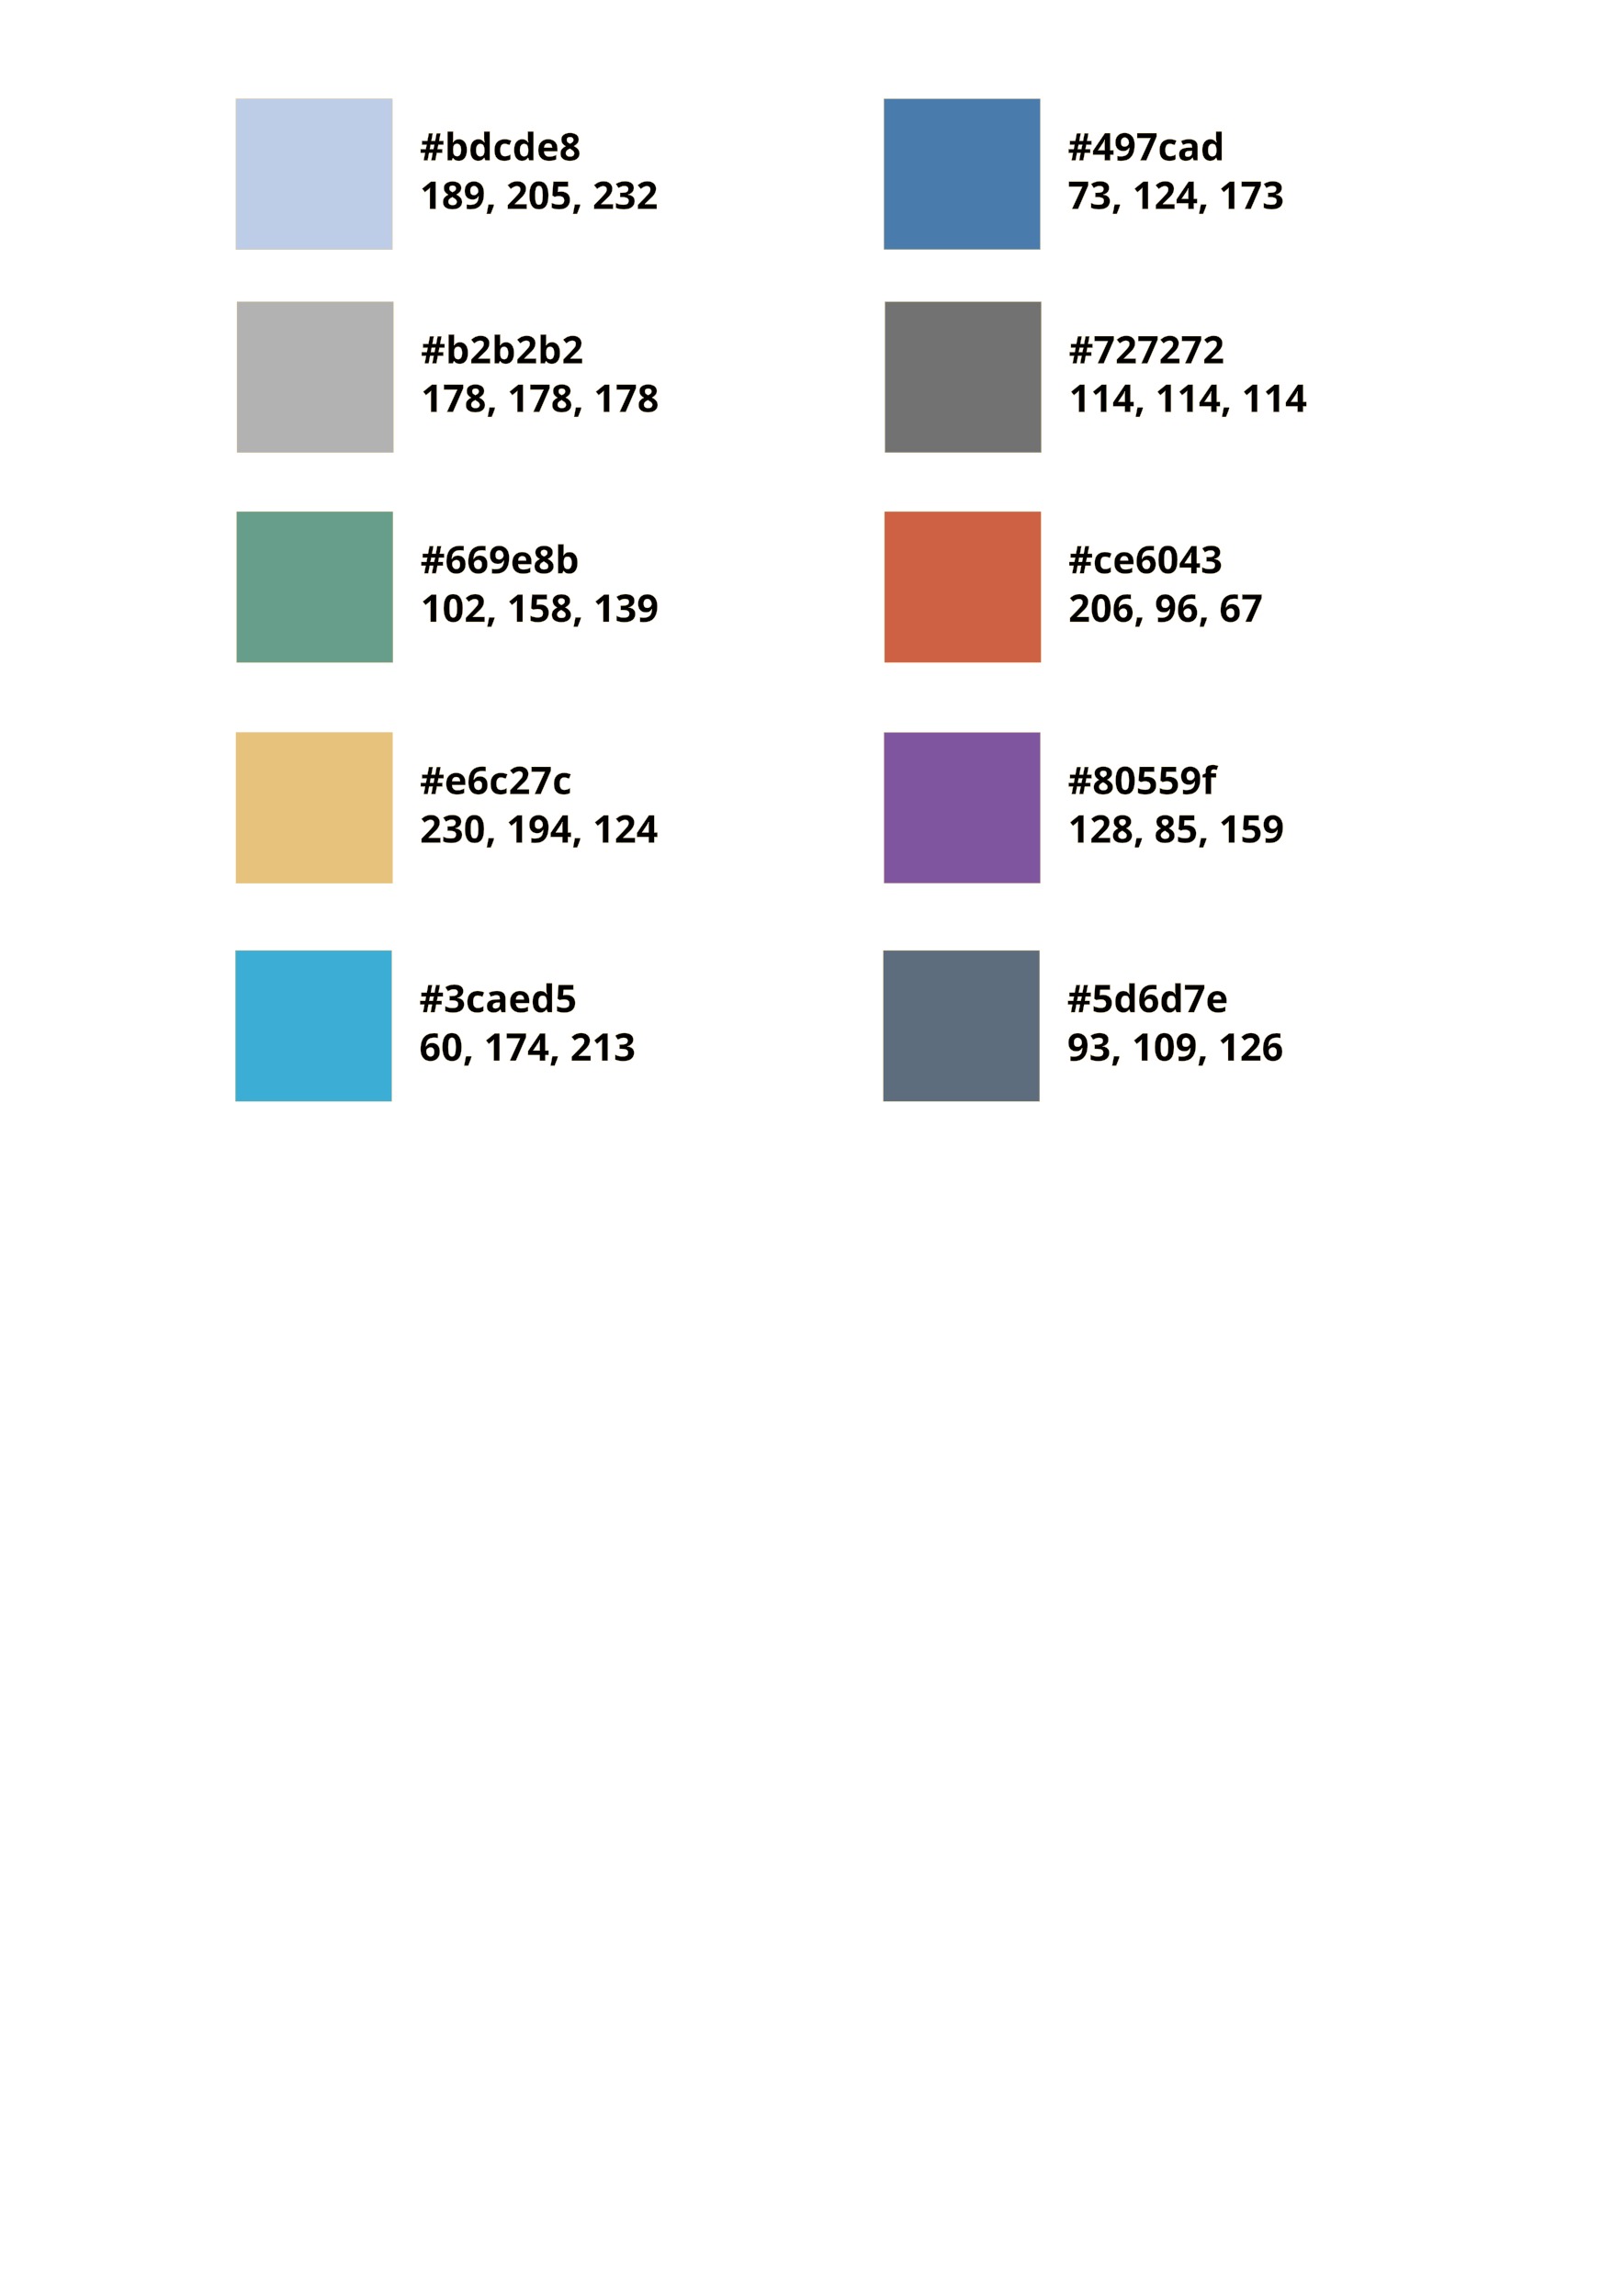
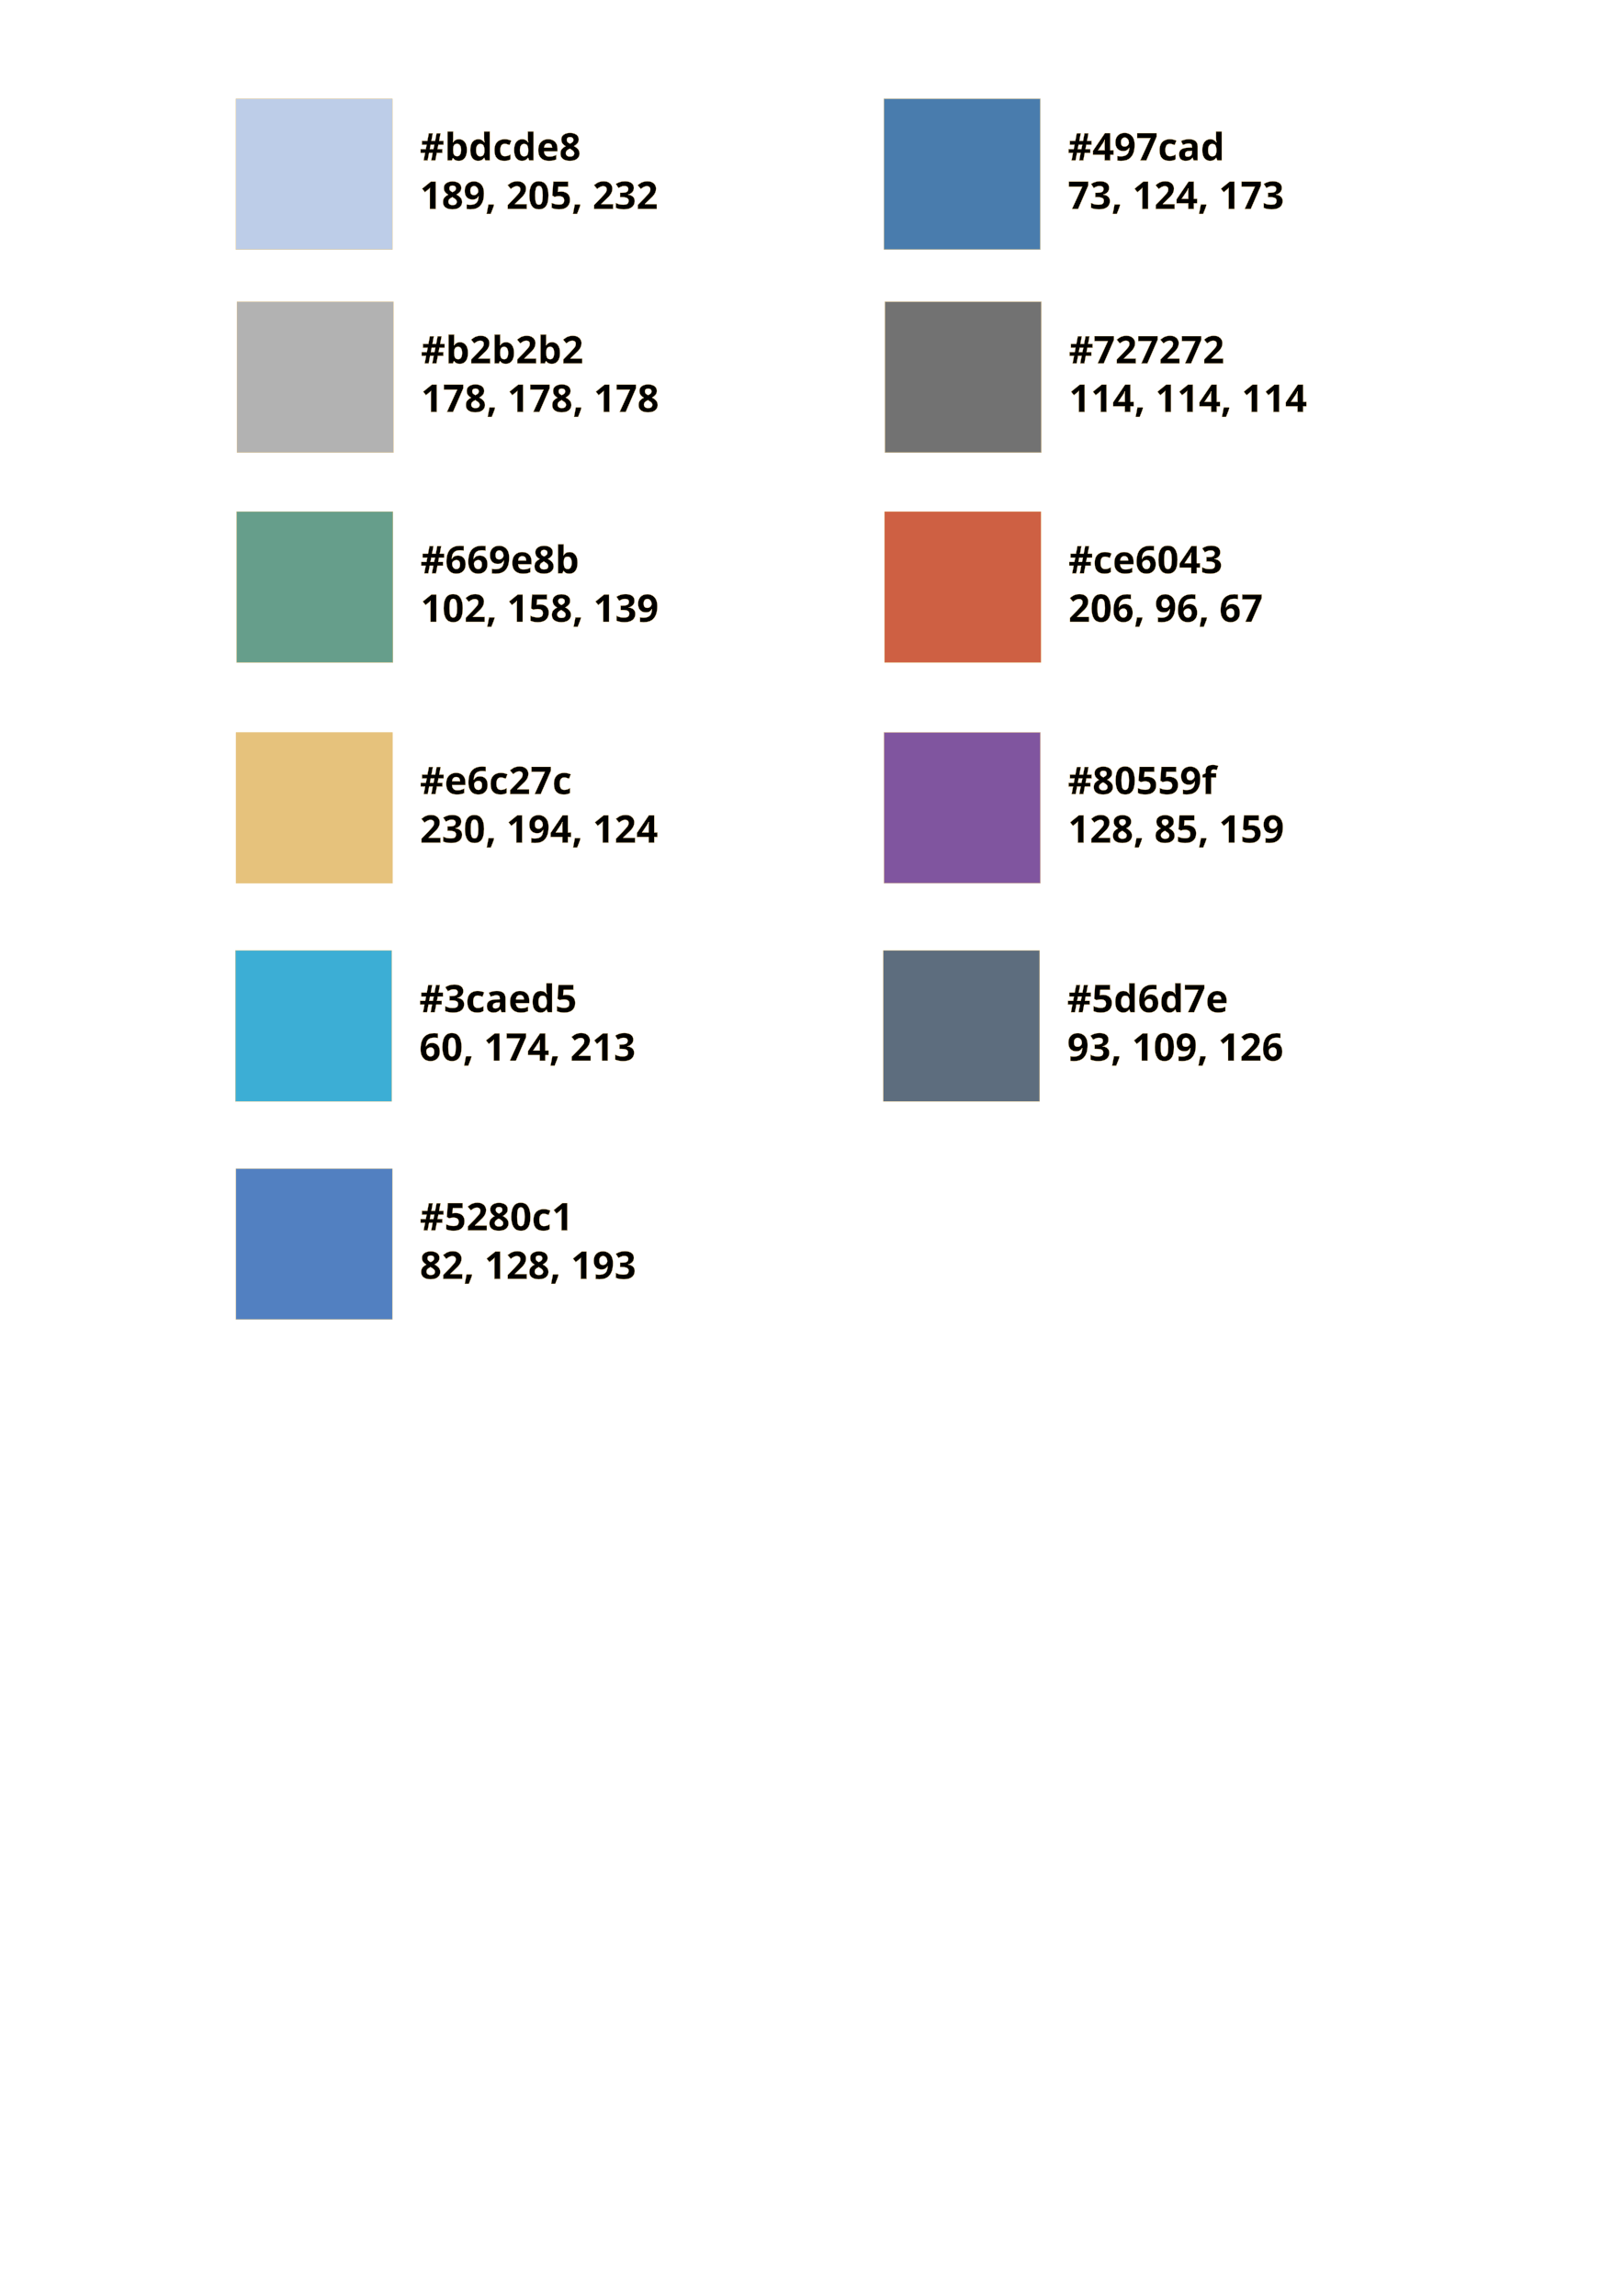
<svg xmlns="http://www.w3.org/2000/svg" width="210mm" height="297mm" viewBox="0 0 210 297" version="1.1" id="svg18421" xml:space="preserve">
  <defs id="defs18418" />
  <g id="layer1">
    <g id="g28349" transform="translate(21.64516)">
      <rect style="fill:#bdcde8;fill-opacity:1;stroke:#e6c27c;stroke-width:0.044;stroke-linejoin:round" id="rect19683" width="20.226" height="19.516" x="8.871" y="12.774" />
      <text xml:space="preserve" style="font-size:4.939px;fill:#bdcde8;fill-opacity:1;stroke:#e6c27c;stroke-width:0.044;stroke-linejoin:round" x="32.645" y="20.758" id="text23763">
        <tspan id="tspan23761" style="font-style:normal;font-variant:normal;font-weight:bold;font-stretch:normal;font-size:4.939px;font-family:sans-serif;-inkscape-font-specification:'sans-serif Bold';fill:#000000;stroke-width:0.044" x="32.645" y="20.758">#bdcde8</tspan>
      </text>
      <text xml:space="preserve" style="font-size:4.939px;fill:#bdcde8;fill-opacity:1;stroke:#e6c27c;stroke-width:0.044;stroke-linejoin:round" x="32.657" y="27.029" id="text23763-0">
        <tspan id="tspan23761-6" style="font-style:normal;font-variant:normal;font-weight:bold;font-stretch:normal;font-size:4.939px;font-family:sans-serif;-inkscape-font-specification:'sans-serif Bold';fill:#000000;stroke-width:0.044" x="32.657" y="27.029">189, 205, 232</tspan>
      </text>
    </g>
    <g id="g30993" transform="translate(21.64516)">
      <rect style="fill:#497cad;fill-opacity:1;stroke:#e6c27c;stroke-width:0.044;stroke-linejoin:round" id="rect19683-0" width="20.226" height="19.516" x="92.671" y="12.774" />
      <text xml:space="preserve" style="font-size:4.939px;fill:#bdcde8;fill-opacity:1;stroke:#e6c27c;stroke-width:0.044;stroke-linejoin:round" x="116.445" y="20.758" id="text23763-9">
        <tspan id="tspan23761-5" style="font-style:normal;font-variant:normal;font-weight:bold;font-stretch:normal;font-size:4.939px;font-family:sans-serif;-inkscape-font-specification:'sans-serif Bold';fill:#000000;stroke-width:0.044" x="116.445" y="20.758">#497cad</tspan>
      </text>
      <text xml:space="preserve" style="font-size:4.939px;fill:#bdcde8;fill-opacity:1;stroke:#e6c27c;stroke-width:0.044;stroke-linejoin:round" x="116.457" y="27.029" id="text23763-0-8">
        <tspan id="tspan23761-6-3" style="font-style:normal;font-variant:normal;font-weight:bold;font-stretch:normal;font-size:4.939px;font-family:sans-serif;-inkscape-font-specification:'sans-serif Bold';fill:#000000;stroke-width:0.044" x="116.457" y="27.029">73, 124, 173</tspan>
      </text>
    </g>
    <g id="g28349-7" transform="translate(21.78018,26.25806)">
      <rect style="fill:#b2b2b2;fill-opacity:1;stroke:#e6c27c;stroke-width:0.044;stroke-linejoin:round" id="rect19683-6" width="20.226" height="19.516" x="8.871" y="12.774" />
      <text xml:space="preserve" style="font-size:4.939px;fill:#bdcde8;fill-opacity:1;stroke:#e6c27c;stroke-width:0.044;stroke-linejoin:round" x="32.645" y="20.758" id="text23763-2">
        <tspan id="tspan23761-7" style="font-style:normal;font-variant:normal;font-weight:bold;font-stretch:normal;font-size:4.939px;font-family:sans-serif;-inkscape-font-specification:'sans-serif Bold';fill:#000000;stroke-width:0.044" x="32.645" y="20.758">#b2b2b2</tspan>
      </text>
      <text xml:space="preserve" style="font-size:4.939px;fill:#bdcde8;fill-opacity:1;stroke:#e6c27c;stroke-width:0.044;stroke-linejoin:round" x="32.657" y="27.029" id="text23763-0-1">
        <tspan id="tspan23761-6-6" style="font-style:normal;font-variant:normal;font-weight:bold;font-stretch:normal;font-size:4.939px;font-family:sans-serif;-inkscape-font-specification:'sans-serif Bold';fill:#000000;stroke-width:0.044" x="32.657" y="27.029">178, 178, 178</tspan>
      </text>
    </g>
    <g id="g30993-8" transform="translate(21.78018,26.25806)">
      <rect style="fill:#727272;fill-opacity:1;stroke:#e6c27c;stroke-width:0.044;stroke-linejoin:round" id="rect19683-0-2" width="20.226" height="19.516" x="92.671" y="12.774" />
      <text xml:space="preserve" style="font-size:4.939px;fill:#bdcde8;fill-opacity:1;stroke:#e6c27c;stroke-width:0.044;stroke-linejoin:round" x="116.445" y="20.758" id="text23763-9-7">
        <tspan id="tspan23761-5-2" style="font-style:normal;font-variant:normal;font-weight:bold;font-stretch:normal;font-size:4.939px;font-family:sans-serif;-inkscape-font-specification:'sans-serif Bold';fill:#000000;stroke-width:0.044" x="116.445" y="20.758">#727272</tspan>
      </text>
      <text xml:space="preserve" style="font-size:4.939px;fill:#bdcde8;fill-opacity:1;stroke:#e6c27c;stroke-width:0.044;stroke-linejoin:round" x="116.457" y="27.029" id="text23763-0-8-6">
        <tspan id="tspan23761-6-3-2" style="font-style:normal;font-variant:normal;font-weight:bold;font-stretch:normal;font-size:4.939px;font-family:sans-serif;-inkscape-font-specification:'sans-serif Bold';fill:#000000;stroke-width:0.044" x="116.457" y="27.029">114, 114, 114</tspan>
      </text>
    </g>
    <g id="g28349-7-7" transform="translate(21.72986,53.40322)">
      <rect style="fill:#669e8b;fill-opacity:1;stroke:#e6c27c;stroke-width:0.044;stroke-linejoin:round" id="rect19683-6-0" width="20.226" height="19.516" x="8.871" y="12.774" />
      <text xml:space="preserve" style="font-size:4.939px;fill:#bdcde8;fill-opacity:1;stroke:#e6c27c;stroke-width:0.044;stroke-linejoin:round" x="32.645" y="20.758" id="text23763-2-7">
        <tspan id="tspan23761-7-0" style="font-style:normal;font-variant:normal;font-weight:bold;font-stretch:normal;font-size:4.939px;font-family:sans-serif;-inkscape-font-specification:'sans-serif Bold';fill:#000000;stroke-width:0.044" x="32.645" y="20.758">#669e8b</tspan>
      </text>
      <text xml:space="preserve" style="font-size:4.939px;fill:#bdcde8;fill-opacity:1;stroke:#e6c27c;stroke-width:0.044;stroke-linejoin:round" x="32.657" y="27.029" id="text23763-0-1-3">
        <tspan id="tspan23761-6-6-8" style="font-style:normal;font-variant:normal;font-weight:bold;font-stretch:normal;font-size:4.939px;font-family:sans-serif;-inkscape-font-specification:'sans-serif Bold';fill:#000000;stroke-width:0.044" x="32.657" y="27.029">102, 158, 139</tspan>
      </text>
    </g>
    <g id="g30993-8-9" transform="translate(21.72986,53.40322)">
      <rect style="fill:#ce6043;fill-opacity:1;stroke:#e6c27c;stroke-width:0.044;stroke-linejoin:round" id="rect19683-0-2-6" width="20.226" height="19.516" x="92.671" y="12.774" />
      <text xml:space="preserve" style="font-size:4.939px;fill:#bdcde8;fill-opacity:1;stroke:#e6c27c;stroke-width:0.044;stroke-linejoin:round" x="116.445" y="20.758" id="text23763-9-7-4">
        <tspan id="tspan23761-5-2-6" style="font-style:normal;font-variant:normal;font-weight:bold;font-stretch:normal;font-size:4.939px;font-family:sans-serif;-inkscape-font-specification:'sans-serif Bold';fill:#000000;stroke-width:0.044" x="116.445" y="20.758">#ce6043</tspan>
      </text>
      <text xml:space="preserve" style="font-size:4.939px;fill:#bdcde8;fill-opacity:1;stroke:#e6c27c;stroke-width:0.044;stroke-linejoin:round" x="116.457" y="27.029" id="text23763-0-8-6-1">
        <tspan id="tspan23761-6-3-2-4" style="font-style:normal;font-variant:normal;font-weight:bold;font-stretch:normal;font-size:4.939px;font-family:sans-serif;-inkscape-font-specification:'sans-serif Bold';fill:#000000;stroke-width:0.044" x="116.457" y="27.029">206, 96, 67</tspan>
      </text>
    </g>
    <g id="g28349-7-7-7" transform="translate(21.65687,81.96774)">
      <rect style="fill:#e6c27c;fill-opacity:1;stroke:#e6c27c;stroke-width:0.044;stroke-linejoin:round" id="rect19683-6-0-0" width="20.226" height="19.516" x="8.871" y="12.774" />
      <text xml:space="preserve" style="font-size:4.939px;fill:#bdcde8;fill-opacity:1;stroke:#e6c27c;stroke-width:0.044;stroke-linejoin:round" x="32.645" y="20.758" id="text23763-2-7-9">
        <tspan id="tspan23761-7-0-2" style="font-style:normal;font-variant:normal;font-weight:bold;font-stretch:normal;font-size:4.939px;font-family:sans-serif;-inkscape-font-specification:'sans-serif Bold';fill:#000000;stroke-width:0.044" x="32.645" y="20.758">#e6c27c</tspan>
      </text>
      <text xml:space="preserve" style="font-size:4.939px;fill:#bdcde8;fill-opacity:1;stroke:#e6c27c;stroke-width:0.044;stroke-linejoin:round" x="32.657" y="27.029" id="text23763-0-1-3-9">
        <tspan id="tspan23761-6-6-8-4" style="font-style:normal;font-variant:normal;font-weight:bold;font-stretch:normal;font-size:4.939px;font-family:sans-serif;-inkscape-font-specification:'sans-serif Bold';fill:#000000;stroke-width:0.044" x="32.657" y="27.029">230, 194, 124</tspan>
      </text>
    </g>
    <g id="g30993-8-9-2" transform="translate(21.65687,81.96774)">
      <rect style="fill:#80559f;fill-opacity:1;stroke:#e6c27c;stroke-width:0.044;stroke-linejoin:round" id="rect19683-0-2-6-0" width="20.226" height="19.516" x="92.671" y="12.774" />
      <text xml:space="preserve" style="font-size:4.939px;fill:#bdcde8;fill-opacity:1;stroke:#e6c27c;stroke-width:0.044;stroke-linejoin:round" x="116.445" y="20.758" id="text23763-9-7-4-1">
        <tspan id="tspan23761-5-2-6-8" style="font-style:normal;font-variant:normal;font-weight:bold;font-stretch:normal;font-size:4.939px;font-family:sans-serif;-inkscape-font-specification:'sans-serif Bold';fill:#000000;stroke-width:0.044" x="116.445" y="20.758">#80559f</tspan>
      </text>
      <text xml:space="preserve" style="font-size:4.939px;fill:#bdcde8;fill-opacity:1;stroke:#e6c27c;stroke-width:0.044;stroke-linejoin:round" x="116.457" y="27.029" id="text23763-0-8-6-1-3">
        <tspan id="tspan23761-6-3-2-4-6" style="font-style:normal;font-variant:normal;font-weight:bold;font-stretch:normal;font-size:4.939px;font-family:sans-serif;-inkscape-font-specification:'sans-serif Bold';fill:#000000;stroke-width:0.044" x="116.457" y="27.029">128, 85, 159</tspan>
      </text>
    </g>
    <g id="g28349-7-7-7-2" transform="translate(21.5678,110.1774)">
      <rect style="fill:#3caed5;fill-opacity:1;stroke:#e6c27c;stroke-width:0.044;stroke-linejoin:round" id="rect19683-6-0-0-6" width="20.226" height="19.516" x="8.871" y="12.774" />
      <text xml:space="preserve" style="font-size:4.939px;fill:#bdcde8;fill-opacity:1;stroke:#e6c27c;stroke-width:0.044;stroke-linejoin:round" x="32.645" y="20.758" id="text23763-2-7-9-3">
        <tspan id="tspan23761-7-0-2-6" style="font-style:normal;font-variant:normal;font-weight:bold;font-stretch:normal;font-size:4.939px;font-family:sans-serif;-inkscape-font-specification:'sans-serif Bold';fill:#000000;stroke-width:0.044" x="32.645" y="20.758">#3caed5</tspan>
      </text>
      <text xml:space="preserve" style="font-size:4.939px;fill:#bdcde8;fill-opacity:1;stroke:#e6c27c;stroke-width:0.044;stroke-linejoin:round" x="32.657" y="27.029" id="text23763-0-1-3-9-9">
        <tspan id="tspan23761-6-6-8-4-6" style="font-style:normal;font-variant:normal;font-weight:bold;font-stretch:normal;font-size:4.939px;font-family:sans-serif;-inkscape-font-specification:'sans-serif Bold';fill:#000000;stroke-width:0.044" x="32.657" y="27.029">60, 174, 213</tspan>
      </text>
    </g>
    <g id="g30993-8-9-2-0" transform="translate(21.5678,110.1774)">
      <rect style="fill:#5d6d7e;fill-opacity:1;stroke:#e6c27c;stroke-width:0.044;stroke-linejoin:round" id="rect19683-0-2-6-0-8" width="20.226" height="19.516" x="92.671" y="12.774" />
      <text xml:space="preserve" style="font-size:4.939px;fill:#bdcde8;fill-opacity:1;stroke:#e6c27c;stroke-width:0.044;stroke-linejoin:round" x="116.445" y="20.758" id="text23763-9-7-4-1-9">
        <tspan id="tspan23761-5-2-6-8-3" style="font-style:normal;font-variant:normal;font-weight:bold;font-stretch:normal;font-size:4.939px;font-family:sans-serif;-inkscape-font-specification:'sans-serif Bold';fill:#000000;stroke-width:0.044" x="116.445" y="20.758">#5d6d7e</tspan>
      </text>
      <text xml:space="preserve" style="font-size:4.939px;fill:#bdcde8;fill-opacity:1;stroke:#e6c27c;stroke-width:0.044;stroke-linejoin:round" x="116.457" y="27.029" id="text23763-0-8-6-1-3-0">
        <tspan id="tspan23761-6-3-2-4-6-3" style="font-style:normal;font-variant:normal;font-weight:bold;font-stretch:normal;font-size:4.939px;font-family:sans-serif;-inkscape-font-specification:'sans-serif Bold';fill:#000000;stroke-width:0.044" x="116.457" y="27.029">93, 109, 126</tspan>
      </text>
    </g>
+     <g id="g5280c1" transform="translate(21.64516,138.4)">
+       <rect style="fill:#5280c1;fill-opacity:1;stroke:#e6c27c;stroke-width:0.044;stroke-linejoin:round" id="rect5280c1" width="20.226" height="19.516" x="8.871" y="12.774" />
+       <text xml:space="preserve" style="font-size:4.939px;fill:#bdcde8;fill-opacity:1;stroke:#e6c27c;stroke-width:0.044;stroke-linejoin:round" x="32.645" y="20.758" id="text5280c1">
+         <tspan id="tspan5280c1" style="font-style:normal;font-variant:normal;font-weight:bold;font-stretch:normal;font-size:4.939px;font-family:sans-serif;-inkscape-font-specification:'sans-serif Bold';fill:#000000;stroke-width:0.044" x="32.645" y="20.758">#5280c1</tspan>
+       </text>
+       <text xml:space="preserve" style="font-size:4.939px;fill:#bdcde8;fill-opacity:1;stroke:#e6c27c;stroke-width:0.044;stroke-linejoin:round" x="32.657" y="27.029" id="text5280c1-0">
+         <tspan id="tspan5280c1-0" style="font-style:normal;font-variant:normal;font-weight:bold;font-stretch:normal;font-size:4.939px;font-family:sans-serif;-inkscape-font-specification:'sans-serif Bold';fill:#000000;stroke-width:0.044" x="32.657" y="27.029">82, 128, 193</tspan>
+       </text>
+     </g>
  </g>
</svg>
